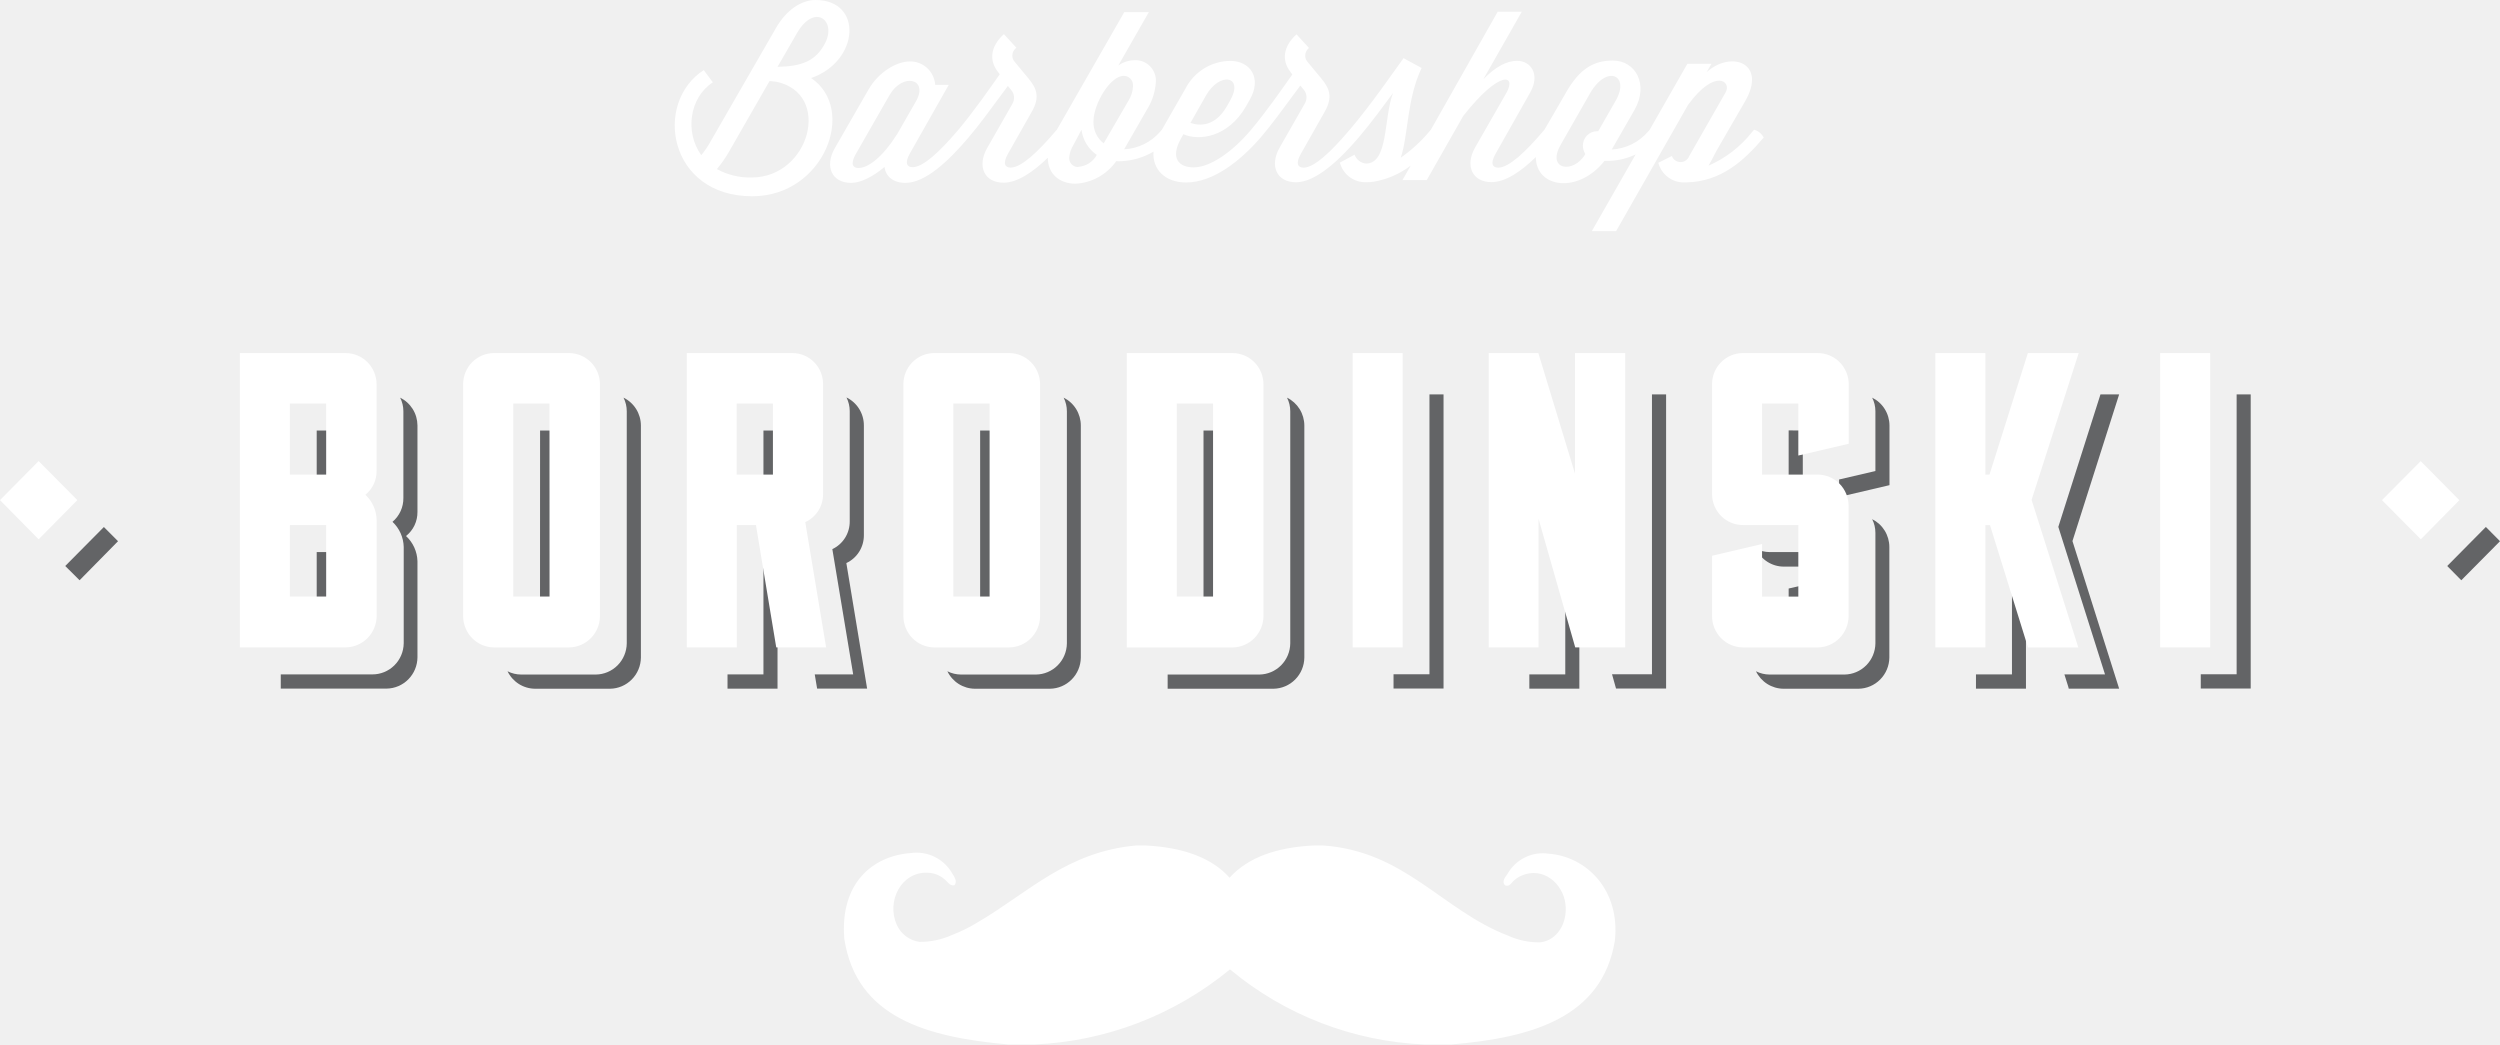
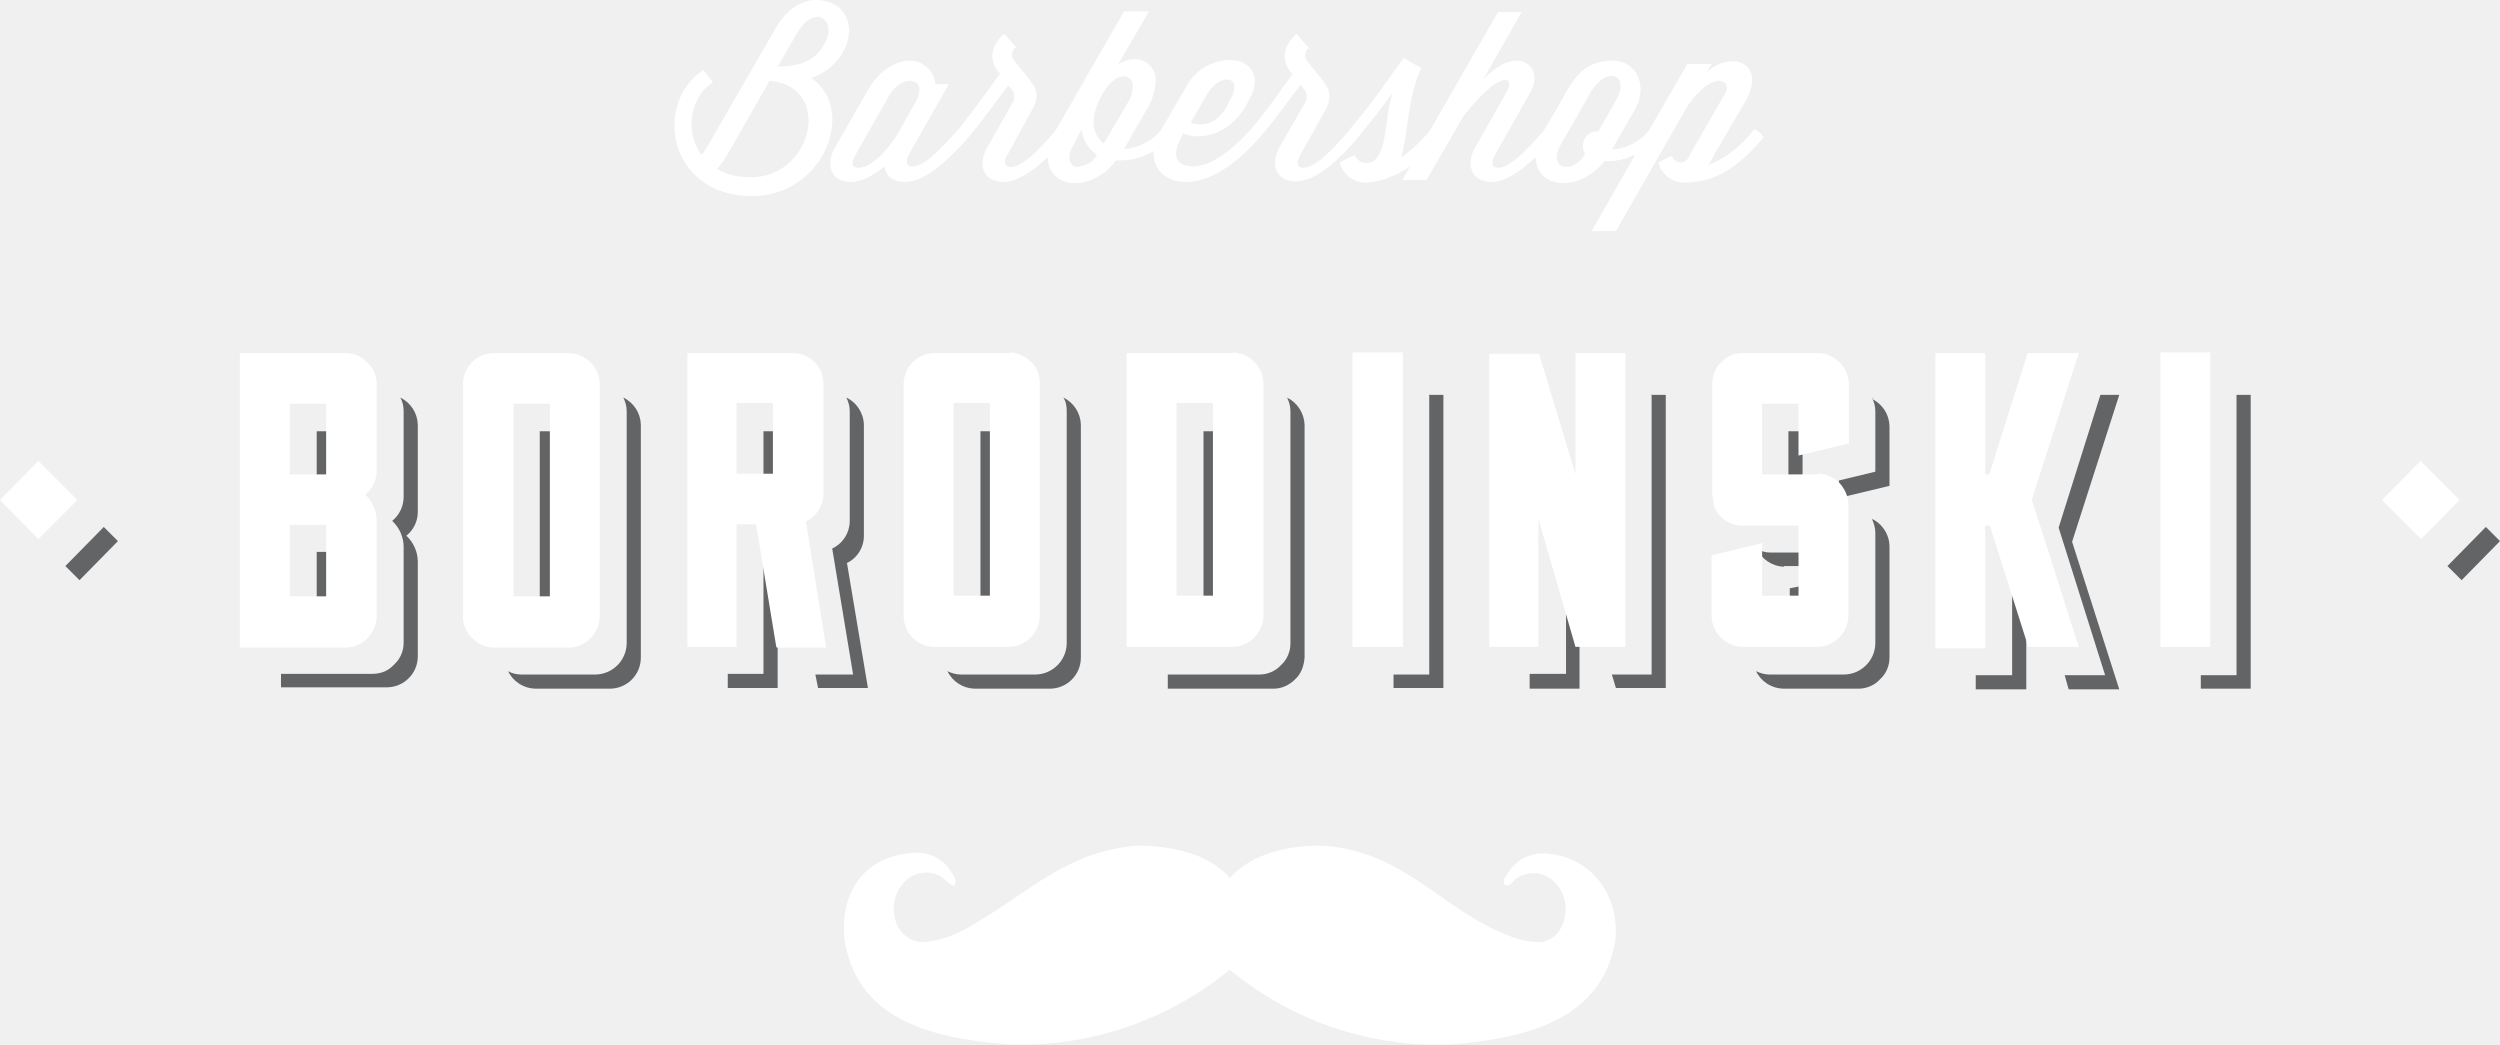
- <svg xmlns="http://www.w3.org/2000/svg" id="logo" width="371" height="155" viewBox="0 0 371 155" fill="none">
-   <path d="M120.366 11.579C127.536 9.118 128.129 0 121.019 0C119.01 0 116.721 1.388 115.114 4.225L105.443 21.001C105.049 21.718 104.588 22.397 104.068 23.027C101.597 19.593 102.32 14.467 105.785 12.218L104.439 10.404C96.948 15.216 99.147 29.126 111.649 29.126C122.294 29.116 127.235 16.209 120.366 11.579ZM111.539 26.34C109.743 26.386 107.967 25.956 106.387 25.094C107.056 24.294 107.654 23.436 108.175 22.531L114.2 12.025L115.204 12.127C123.519 13.899 120.195 26.34 111.539 26.34ZM115.385 9.918L118.267 4.924C120.878 0.385 124.212 3.049 122.425 6.443C121.049 9.047 119.02 9.847 115.385 9.918Z" fill="white" />
-   <path d="M260.305 19.248L260.064 19.522C258.341 21.733 256.097 23.475 253.536 24.587C254.119 23.655 254.54 22.642 255.012 21.882L258.959 15.054C262.293 9.341 256.9 7.426 253.255 10.718L253.978 9.472H250.403L244.819 19.248L244.578 19.522C243.904 20.309 243.078 20.951 242.152 21.409C241.225 21.867 240.216 22.131 239.186 22.186L242.55 16.331C244.719 12.552 242.721 8.986 239.356 8.986C236.605 8.986 234.476 10.09 232.417 13.697L230.66 16.736L229.194 19.248L229.003 19.471C226.422 22.511 223.922 24.881 222.335 24.881C221.542 24.881 221.1 24.324 221.923 22.855L227.075 13.737C228.621 11.002 227.145 9.026 225.147 9.026C223.6 9.026 221.953 9.888 220.126 11.762L225.83 1.742H222.255L212.343 19.248L212.142 19.481C210.895 20.971 209.461 22.289 207.874 23.402C209.009 19.968 208.768 14.7 210.967 10.09L208.286 8.631C206.81 10.658 203.576 15.389 200.352 19.198L200.111 19.471C197.531 22.511 195.03 24.881 193.443 24.881C192.65 24.881 192.208 24.324 193.032 22.855L196.607 16.544C197.842 14.355 197.259 13.079 196.095 11.661L194.086 9.239C193.956 9.103 193.855 8.942 193.787 8.766C193.72 8.59 193.688 8.402 193.694 8.213C193.7 8.025 193.743 7.839 193.82 7.667C193.898 7.495 194.009 7.341 194.146 7.213L194.257 7.122L192.399 5.096C190.391 6.929 190.2 8.976 191.475 10.637L191.776 11.053C190.2 13.302 188.071 16.351 185.751 19.157L185.51 19.431C182.929 22.47 179.635 24.84 177.125 24.84C174.926 24.84 173.62 23.453 175.267 20.545L175.608 19.917C177.908 20.93 182.236 20.434 184.918 15.763L185.43 14.862C187.358 11.539 185.5 9.037 182.578 9.037C181.198 9.046 179.848 9.437 178.672 10.165C177.497 10.894 176.542 11.933 175.91 13.17L172.425 19.248L172.214 19.491C171.542 20.282 170.717 20.925 169.79 21.384C168.862 21.842 167.853 22.104 166.821 22.156L170.186 16.3C170.977 15.057 171.44 13.631 171.531 12.157C171.556 11.758 171.502 11.359 171.374 10.981C171.245 10.604 171.044 10.255 170.782 9.956C170.52 9.657 170.202 9.413 169.846 9.238C169.491 9.063 169.104 8.96 168.709 8.935H168.288C167.446 8.959 166.63 9.238 165.948 9.736L170.487 1.803H166.842L156.839 19.248L156.649 19.461C154.068 22.5 151.567 24.871 149.981 24.871C149.187 24.871 148.745 24.314 149.569 22.845L153.144 16.533C154.379 14.345 153.797 13.069 152.632 11.65L150.623 9.229C150.493 9.093 150.391 8.932 150.324 8.755C150.257 8.579 150.225 8.39 150.232 8.201C150.238 8.012 150.283 7.826 150.362 7.654C150.441 7.483 150.554 7.329 150.694 7.203L150.834 7.091L148.976 5.065C146.968 6.899 146.777 8.945 148.053 10.607L148.364 11.022C146.787 13.271 144.648 16.321 142.339 19.127L142.098 19.4C139.517 22.439 137.016 24.81 135.429 24.81C134.636 24.81 134.194 24.253 135.018 22.784L140.792 12.592H138.784C138.717 11.635 138.287 10.74 137.584 10.093C136.882 9.446 135.959 9.097 135.008 9.118C133.08 9.118 130.408 10.647 128.892 13.281L123.871 22.014C122.354 24.689 123.429 27.14 126.311 27.14C127.757 27.14 129.545 26.208 131.262 24.78C131.433 26.168 132.537 27.14 134.355 27.14C137.307 27.14 140.712 23.949 143.664 20.484C145.381 18.458 146.677 16.675 149.569 12.755L150.051 13.342C150.29 13.616 150.438 13.959 150.476 14.321C150.514 14.684 150.439 15.05 150.262 15.368L146.486 21.984C144.98 24.658 146.044 27.11 148.926 27.11C150.995 27.11 153.285 25.54 155.494 23.412C155.494 25.874 157.311 27.262 159.621 27.262C160.81 27.198 161.97 26.865 163.013 26.286C164.057 25.707 164.957 24.898 165.647 23.919C165.911 23.939 166.176 23.939 166.44 23.919C168.11 23.838 169.736 23.352 171.18 22.5C170.989 25.104 172.867 27.079 176.02 27.079C180.037 27.079 184.054 23.888 187.067 20.424C188.784 18.397 190.079 16.614 192.971 12.694L193.453 13.281C193.692 13.556 193.841 13.898 193.878 14.261C193.916 14.623 193.841 14.989 193.664 15.307L189.888 21.923C188.372 24.597 189.447 27.049 192.329 27.049C195.211 27.049 198.685 23.858 201.638 20.393C203.646 18.033 205.454 15.51 206.719 13.808C205.313 17.556 206.066 24.273 202.702 24.273C202.327 24.236 201.97 24.092 201.671 23.859C201.373 23.626 201.145 23.313 201.015 22.956L198.836 24.131C199.065 24.992 199.578 25.749 200.29 26.277C201.001 26.805 201.87 27.074 202.753 27.039C203.094 27.039 203.425 27.039 203.757 26.968H203.857C205.851 26.626 207.735 25.806 209.35 24.577L208.125 26.725H211.73L217.153 17.192C222.656 10.222 225.086 11.113 223.54 13.798L218.9 21.903C217.384 24.567 218.459 27.029 221.341 27.029C223.419 27.029 225.709 25.448 227.918 23.311C227.918 27.91 234.235 28.802 238.111 23.868H238.905C240.231 23.817 241.533 23.493 242.731 22.916L236.223 34.303H239.828L250.513 15.551C254.53 10.07 257.011 12.086 256.077 13.717L250.684 23.149C250.587 23.415 250.411 23.644 250.18 23.806C249.949 23.968 249.675 24.055 249.394 24.055C249.113 24.055 248.838 23.968 248.607 23.806C248.377 23.644 248.201 23.415 248.103 23.149L246.095 24.162C246.324 25.023 246.837 25.779 247.548 26.308C248.26 26.836 249.128 27.104 250.011 27.069H250.222C255.414 26.968 258.808 23.848 261.731 20.413C261.587 20.129 261.386 19.878 261.141 19.677C260.895 19.477 260.61 19.331 260.305 19.248ZM178.963 14.183C180.971 10.617 184.667 11.205 182.538 14.943L182.025 15.844C180.308 18.793 178.009 18.722 176.663 18.235L178.963 14.183ZM133.16 19.866C130.991 23.301 128.862 24.932 127.386 24.932C126.592 24.932 126.15 24.375 126.974 22.906L131.995 14.132C133.923 10.769 137.729 11.64 136.012 14.892L133.16 19.866ZM160.063 24.79C159.718 24.809 159.379 24.692 159.118 24.463C158.857 24.234 158.695 23.912 158.667 23.564C158.663 23.51 158.663 23.456 158.667 23.402C158.721 22.735 158.935 22.092 159.29 21.528L160.495 19.248C160.588 19.998 160.839 20.72 161.23 21.364C161.621 22.009 162.145 22.562 162.764 22.987C162.496 23.487 162.106 23.91 161.633 24.218C161.159 24.526 160.615 24.709 160.053 24.749L160.063 24.79ZM163.789 21.274C163.294 20.894 162.898 20.399 162.634 19.831C162.37 19.263 162.246 18.639 162.272 18.012C162.272 15.449 164.743 11.255 166.771 11.255C166.951 11.255 167.13 11.291 167.296 11.361C167.463 11.431 167.614 11.533 167.741 11.662C167.867 11.791 167.968 11.944 168.036 12.113C168.104 12.281 168.138 12.461 168.137 12.643C168.142 12.7 168.142 12.758 168.137 12.815C168.103 13.58 167.867 14.321 167.454 14.963L163.789 21.274ZM237.177 19.471H236.997C236.438 19.477 235.904 19.704 235.511 20.104C235.118 20.505 234.898 21.045 234.898 21.609C234.904 22.037 235.022 22.456 235.239 22.825V22.895C233.552 25.803 229.465 25.256 231.594 21.508L235.992 13.798C238.503 9.503 241.937 11.194 239.768 14.943L237.177 19.471ZM0 74.218L5.734 68.423L11.478 74.218L5.734 80.033L0 74.218ZM353.486 74.218L359.231 68.433L364.965 74.228L359.251 80.033L353.486 74.218Z" fill="white" />
-   <path d="M46.998 74.441H49.087V66.012H52.37V63.895H46.998V74.441ZM61.951 75.98V63.135C61.945 62.274 61.702 61.432 61.248 60.703C60.793 59.975 60.147 59.389 59.38 59.011C59.698 59.639 59.863 60.333 59.862 61.038V73.883C59.872 74.56 59.732 75.231 59.453 75.846C59.173 76.461 58.76 77.006 58.245 77.439C58.756 77.918 59.167 78.496 59.454 79.138C59.74 79.78 59.896 80.474 59.912 81.177V95.462C59.896 96.7 59.395 97.881 58.518 98.746C57.641 99.612 56.459 100.092 55.232 100.081H41.665V102.189H57.371C58.581 102.173 59.737 101.681 60.592 100.818C61.447 99.955 61.935 98.789 61.951 97.569V83.285C61.931 82.579 61.771 81.883 61.479 81.241C61.188 80.599 60.771 80.023 60.253 79.546C60.788 79.122 61.218 78.58 61.513 77.962C61.807 77.344 61.956 76.666 61.951 75.98Z" fill="#636466" />
-   <path d="M46.998 92.534H49.086V84.085H52.37V81.927H46.998V92.534ZM80.137 92.534H82.226V66.012H85.51V63.895H80.147L80.137 92.534Z" fill="#636466" />
-   <path d="M92.529 59.011C92.847 59.638 93.013 60.333 93.011 61.038V95.482C92.995 96.702 92.508 97.868 91.653 98.731C90.797 99.594 89.641 100.086 88.432 100.102H77.325C76.627 100.098 75.94 99.932 75.317 99.615C75.691 100.389 76.272 101.041 76.994 101.5C77.716 101.958 78.551 102.203 79.404 102.209H90.531C91.74 102.193 92.896 101.701 93.751 100.838C94.607 99.975 95.094 98.809 95.11 97.589V63.145C95.107 62.281 94.863 61.436 94.407 60.705C93.951 59.974 93.3 59.387 92.529 59.011ZM113.296 74.44H115.385V66.012H118.679V63.894H113.296V74.44ZM125.598 83.558C126.376 83.195 127.035 82.615 127.496 81.886C127.957 81.157 128.201 80.31 128.199 79.445V63.135C128.2 62.267 127.958 61.418 127.501 60.683C127.045 59.948 126.392 59.358 125.618 58.981C125.932 59.61 126.097 60.303 126.1 61.007V77.368C126.107 78.233 125.868 79.081 125.41 79.812C124.952 80.543 124.296 81.126 123.519 81.491L126.612 100.081H120.908L121.26 102.188H128.681L125.598 83.558ZM116.138 81.886H113.296V100.081H107.964V102.199H115.385V84.085H116.49L116.138 81.886ZM145.452 92.493H147.55V66.012H150.834V63.894H145.452V92.493Z" fill="#636466" />
-   <path d="M157.844 59.011C158.163 59.638 158.328 60.333 158.326 61.038V95.482C158.31 96.702 157.823 97.868 156.967 98.731C156.112 99.594 154.956 100.086 153.746 100.102H142.6C141.902 100.098 141.214 99.932 140.591 99.615C140.965 100.389 141.546 101.041 142.268 101.5C142.99 101.958 143.825 102.204 144.678 102.209H155.815C157.025 102.193 158.18 101.701 159.036 100.838C159.891 99.975 160.379 98.81 160.394 97.589V63.145C160.394 62.284 160.155 61.441 159.704 60.711C159.253 59.98 158.609 59.392 157.844 59.011ZM178.601 92.534H180.7V66.012H183.984V63.895H178.601V92.534Z" fill="#636466" />
-   <path d="M190.993 59.011C191.311 59.639 191.476 60.333 191.475 61.038V95.482C191.459 96.702 190.972 97.868 190.117 98.731C189.261 99.594 188.105 100.086 186.896 100.102H173.279V102.209H188.985C190.194 102.193 191.35 101.701 192.205 100.838C193.061 99.975 193.548 98.809 193.564 97.589V63.145C193.56 62.282 193.318 61.438 192.864 60.708C192.409 59.977 191.761 59.39 190.993 59.011ZM212.132 58.525V100.061H206.8V102.178H214.221V58.525H212.132ZM245.151 58.525V100.061H239.226L239.818 102.178H247.25V58.525H245.151ZM232.287 81.046V100.081H226.954V102.199H234.375V88.33L232.287 81.046ZM264.693 84.085H270.829V81.927H262.604C261.906 81.924 261.219 81.757 260.596 81.441C260.961 82.228 261.539 82.894 262.265 83.362C262.99 83.83 263.832 84.081 264.693 84.085ZM267.535 86.851L265.436 87.337V92.534H267.535V86.851ZM277.828 59.011C278.146 59.639 278.312 60.333 278.31 61.038V69.902L272.918 71.158V73.752L280.399 71.999V63.135C280.394 62.274 280.15 61.432 279.696 60.703C279.242 59.975 278.595 59.389 277.828 59.011Z" fill="#636466" />
-   <path d="M277.828 77.044C278.146 77.671 278.312 78.366 278.31 79.07V95.482C278.295 96.702 277.807 97.868 276.952 98.731C276.096 99.594 274.941 100.086 273.731 100.102H262.594C261.896 100.098 261.209 99.932 260.586 99.615C260.96 100.389 261.541 101.041 262.263 101.5C262.985 101.958 263.82 102.204 264.673 102.209H275.8C277.009 102.193 278.165 101.701 279.02 100.838C279.876 99.975 280.363 98.809 280.379 97.589V81.167C280.377 80.309 280.137 79.468 279.686 78.739C279.235 78.01 278.592 77.424 277.828 77.044ZM265.436 63.874V74.441H267.535V66.012H270.819V63.894L265.436 63.874ZM299.258 81.927H298.575V100.081H293.233V102.199H300.654V86.466L299.258 81.927ZM314.462 58.525H311.711L305.454 78.189L312.384 100.081H306.358L306.941 101.945L307.001 102.199H314.482L307.553 80.296L314.482 58.525H314.462ZM331.916 58.525V100.061H326.593V102.178H334.004V58.525H331.916Z" fill="#636466" />
-   <path d="M168.609 125.469H170.025C175.478 125.753 179.756 127.222 182.467 130.251C185.219 127.211 189.497 125.732 194.98 125.469H196.336C208.497 126.3 214.04 135.093 223.751 138.831C225.26 139.524 226.903 139.87 228.561 139.844C231.052 139.571 232.638 137.028 232.317 134.192C231.975 131.152 229.023 128.508 225.729 129.967C225.297 130.172 224.9 130.445 224.554 130.777C224.303 131.01 224.022 131.618 223.379 131.395C222.777 130.889 223.379 130.149 223.691 129.724C224.285 128.657 225.185 127.796 226.273 127.254C227.361 126.712 228.585 126.513 229.786 126.685C235.44 127.09 240.501 132.094 239.638 139.672C237.71 150.948 227.487 153.987 215.366 155H211.419C200.841 154.564 190.695 150.651 182.528 143.856C174.299 150.634 164.118 154.543 153.506 155H149.629C137.418 153.916 127.094 150.948 125.297 139.338C124.614 131.071 129.495 127.009 135.158 126.594C136.37 126.42 137.605 126.617 138.704 127.158C139.803 127.7 140.716 128.562 141.324 129.633C141.605 130.099 142.128 130.818 141.636 131.375C141.023 131.487 140.722 131 140.461 130.757C140.094 130.371 139.654 130.062 139.168 129.849C138.682 129.635 138.159 129.52 137.629 129.511C133.752 129.369 131.523 133.715 133.07 137.221C133.373 137.901 133.842 138.492 134.435 138.939C135.027 139.385 135.721 139.673 136.454 139.774C138.11 139.785 139.75 139.44 141.264 138.76C142.614 138.238 143.915 137.594 145.15 136.836C152.531 132.52 158.306 126.391 168.609 125.469Z" fill="white" />
-   <path d="M363.167 83.994L368.901 78.199L371 80.316L365.256 86.111L363.167 83.994ZM9.681 83.994L15.415 78.209L17.514 80.316L11.81 86.111L9.681 83.994Z" fill="#636466" />
-   <path d="M55.885 69.902C55.889 70.577 55.742 71.245 55.455 71.855C55.168 72.466 54.749 73.003 54.228 73.427C54.739 73.906 55.15 74.484 55.437 75.126C55.723 75.768 55.879 76.462 55.895 77.166V91.45C55.879 92.67 55.392 93.836 54.536 94.699C53.681 95.562 52.525 96.054 51.316 96.07H35.6V52.396H51.306C52.519 52.401 53.68 52.89 54.538 53.755C55.395 54.62 55.88 55.792 55.885 57.016V69.902ZM48.403 59.883H43.021V70.429H48.403V59.883ZM48.403 77.915H43.021V88.522H48.403V77.915ZM84.455 52.396C85.668 52.401 86.83 52.89 87.687 53.755C88.545 54.62 89.029 55.792 89.034 57.016V91.46C89.019 92.68 88.531 93.846 87.676 94.709C86.82 95.572 85.665 96.064 84.455 96.08H73.308C72.097 96.069 70.938 95.579 70.082 94.715C69.225 93.851 68.739 92.682 68.729 91.46V57.016C68.729 55.79 69.211 54.615 70.07 53.749C70.929 52.883 72.094 52.396 73.308 52.396H84.455ZM81.543 59.883H76.17V88.522H81.553L81.543 59.883ZM115.194 96.07L112.182 77.915H109.34V96.07H101.918V52.396H117.625C118.222 52.4 118.813 52.523 119.363 52.757C119.914 52.991 120.413 53.333 120.832 53.762C121.252 54.191 121.584 54.699 121.809 55.257C122.034 55.815 122.147 56.413 122.144 57.016V73.367C122.142 74.236 121.892 75.086 121.424 75.816C120.955 76.545 120.288 77.123 119.502 77.48L122.595 96.07H115.194ZM114.702 59.883H109.32V70.429H114.702V59.883ZM149.77 52.396C150.983 52.401 152.144 52.89 153.002 53.755C153.86 54.62 154.344 55.792 154.349 57.016V91.46C154.333 92.68 153.846 93.846 152.99 94.709C152.135 95.572 150.979 96.064 149.77 96.08H138.643C137.432 96.069 136.273 95.579 135.416 94.715C134.56 93.851 134.074 92.682 134.064 91.46V57.016C134.064 55.801 134.538 54.635 135.384 53.77C136.229 52.906 137.379 52.412 138.583 52.396H149.77ZM146.857 59.883H141.475V88.522H146.857V59.883ZM182.919 52.396C184.132 52.401 185.294 52.89 186.151 53.755C187.009 54.62 187.493 55.792 187.498 57.016V91.46C187.483 92.68 186.995 93.846 186.14 94.709C185.284 95.572 184.129 96.064 182.919 96.08H167.213V52.396H182.919ZM180.017 59.883H174.634V88.522H180.017V59.883ZM200.734 52.396H208.155V96.07H200.734V52.396ZM241.184 52.396V96.07H233.763L228.32 76.993V96.07H220.929V52.396H228.29L233.733 70.297V52.396H241.184ZM269.754 70.429C270.967 70.434 272.129 70.922 272.986 71.788C273.844 72.653 274.328 73.825 274.333 75.048V91.46C274.318 92.68 273.83 93.846 272.975 94.709C272.12 95.572 270.964 96.064 269.754 96.08H258.627C257.42 96.064 256.266 95.571 255.414 94.708C254.562 93.844 254.079 92.678 254.068 91.46V82.474L261.489 80.732V88.532H266.872V77.915H258.647C258.047 77.917 257.453 77.799 256.898 77.568C256.343 77.338 255.839 76.999 255.414 76.572C254.988 76.145 254.651 75.638 254.42 75.079C254.189 74.52 254.07 73.921 254.068 73.316V57.016C254.068 55.794 254.548 54.622 255.402 53.756C256.257 52.89 257.416 52.401 258.627 52.396H269.774C270.987 52.401 272.149 52.89 273.006 53.755C273.864 54.62 274.348 55.792 274.354 57.016V65.85L266.872 67.602V59.883H261.489V70.429H269.754ZM301.488 74.177L308.417 96.08H300.935L300.875 95.826L295.312 77.925H294.629V96.07H287.208V52.396H294.629V70.429H295.241L300.935 52.396H308.477L301.488 74.177ZM320.568 52.396H327.989V96.07H320.568V52.396Z" fill="white" />
+ <svg xmlns="http://www.w3.org/2000/svg" id="logo" width="371" height="155" fill="none">
+   <path fill="#fff" d="M120.4 11.6C127.5 9 128 0 121 0c-2 0-4.3 1.4-5.9 4.2L105.4 21a13 13 0 0 1-1.3 2c-2.5-3.4-1.8-8.5 1.7-10.8l-1.4-1.8c-7.5 4.8-5.3 18.7 7.2 18.7 10.7 0 15.6-12.9 8.8-17.5Zm-8.9 14.7c-1.8 0-3.5-.3-5.1-1.2a18 18 0 0 0 1.8-2.6l6-10.5 1 .1c8.3 1.8 5 14.2-3.7 14.2Zm3.9-16.4 2.9-5c2.6-4.5 6-1.9 4.1 1.5-1.4 2.6-3.4 3.4-7 3.5Z" />
+   <path fill="#fff" d="m260.3 19.2-.2.3c-1.8 2.2-4 4-6.6 5 .6-.8 1-1.9 1.5-2.6l4-6.8c3.3-5.8-2.1-7.7-5.7-4.4l.7-1.2h-3.6l-5.6 9.7-.2.3a7.7 7.7 0 0 1-5.4 2.7l3.4-5.9c2.1-3.7.1-7.3-3.2-7.3-2.8 0-5 1-7 4.7l-1.7 3-1.5 2.5-.2.3c-2.6 3-5 5.4-6.7 5.4-.8 0-1.2-.6-.4-2l5.2-9.2c1.5-2.7 0-4.7-2-4.7-1.5 0-3.1.9-5 2.8l5.7-10h-3.5l-10 17.4-.2.3a22.2 22.2 0 0 1-4.2 3.9c1.1-3.4.9-8.7 3-13.3l-2.6-1.5c-1.5 2-4.7 6.8-8 10.6l-.2.3c-2.6 3-5 5.4-6.7 5.4-.8 0-1.2-.6-.4-2l3.6-6.4c1.2-2.1.7-3.4-.5-4.8l-2-2.5a1.4 1.4 0 0 1 0-2h.2L192.4 5c-2 1.8-2.2 3.9-1 5.5l.4.5c-1.6 2.2-3.7 5.3-6 8l-.3.3c-2.6 3-5.9 5.4-8.4 5.4-2.2 0-3.5-1.3-1.8-4.3l.3-.6c2.3 1 6.6.5 9.3-4.1l.5-1c2-3.3.1-5.8-2.8-5.8a7.5 7.5 0 0 0-6.7 4.2l-3.5 6-.2.3a7.6 7.6 0 0 1-5.4 2.7l3.4-5.9a8.7 8.7 0 0 0 1.3-4.1 3 3 0 0 0-1.7-3 3 3 0 0 0-1-.3h-.5c-.9 0-1.7.3-2.4.8l4.6-7.9h-3.7l-10 17.4-.2.3c-2.5 3-5 5.4-6.6 5.4-.8 0-1.3-.6-.4-2l3.5-6.4c1.3-2.2.7-3.4-.5-4.8l-2-2.5a1.4 1.4 0 0 1 0-2l.2-.1-1.8-2c-2 1.8-2.2 3.8-1 5.5l.4.4c-1.6 2.3-3.8 5.3-6 8.1l-.3.3c-2.6 3-5 5.4-6.7 5.4-.8 0-1.2-.5-.4-2l5.8-10.2h-2A3.8 3.8 0 0 0 135 9c-2 0-4.6 1.5-6.1 4.2l-5 8.7c-1.5 2.7-.5 5.1 2.4 5.1 1.5 0 3.2-.9 5-2.3.1 1.4 1.2 2.3 3 2.3 3 0 6.4-3.2 9.4-6.6 1.7-2 3-3.8 5.9-7.7l.5.5a1.8 1.8 0 0 1 .2 2l-3.8 6.7c-1.5 2.7-.5 5.1 2.4 5.1 2 0 4.4-1.6 6.6-3.7 0 2.5 1.8 3.9 4.1 3.9a7.9 7.9 0 0 0 6-3.4h.8c1.7 0 3.3-.5 4.8-1.4-.2 2.6 1.7 4.6 4.8 4.6 4 0 8-3.2 11-6.7 1.8-2 3-3.8 6-7.7l.5.6a1.8 1.8 0 0 1 .2 2l-3.8 6.6c-1.5 2.7-.5 5.1 2.4 5.1 3 0 6.4-3.1 9.3-6.6 2-2.4 3.9-4.9 5.1-6.6-1.4 3.8-.6 10.5-4 10.5A2 2 0 0 1 201 23l-2.2 1.1a4 4 0 0 0 4 3l1-.1c2-.4 4-1.2 5.5-2.4l-1.2 2.1h3.6l5.5-9.5c5.5-7 7.9-6 6.3-3.4l-4.6 8.1c-1.5 2.7-.4 5.1 2.4 5.1 2.1 0 4.4-1.6 6.6-3.7 0 4.6 6.3 5.5 10.2.6h.8c1.3 0 2.6-.4 3.8-1l-6.5 11.4h3.6l10.7-18.7c4-5.5 6.5-3.5 5.6-1.9l-5.4 9.4a1.4 1.4 0 0 1-1.3 1 1.4 1.4 0 0 1-1.3-1l-2 1a4 4 0 0 0 4 3h.1c5.2-.1 8.6-3.3 11.5-6.7a2.3 2.3 0 0 0-1.4-1.2Zm-81.3-5c2-3.6 5.7-3 3.5.7l-.5 1c-1.7 2.9-4 2.8-5.3 2.3l2.3-4Zm-45.8 5.7c-2.2 3.4-4.3 5-5.8 5-.8 0-1.3-.5-.4-2l5-8.8c2-3.3 5.7-2.5 4 .8l-2.8 5Zm26.9 4.9a1.3 1.3 0 0 1-1.4-1.4c0-.7.2-1.3.6-1.9l1.2-2.3a5.4 5.4 0 0 0 2.3 3.8 3.4 3.4 0 0 1-2.7 1.7Zm3.7-3.5a3.9 3.9 0 0 1-1.5-3.3c0-2.6 2.4-6.7 4.5-6.7a1.4 1.4 0 0 1 1.2.8l.1.5v.2c0 .8-.2 1.5-.6 2.2l-3.7 6.3Zm73.4-1.8h-.2a2.1 2.1 0 0 0-2.1 2.1c0 .4.1.9.3 1.2v.1c-1.6 2.9-5.7 2.4-3.6-1.4l4.4-7.7c2.5-4.3 6-2.6 3.8 1.1l-2.6 4.6ZM0 74.2l5.7-5.8 5.8 5.8L5.7 80 0 74.2Zm353.5 0 5.7-5.8 5.8 5.8-5.7 5.8-5.8-5.8Z" />
+   <path fill="#636466" d="M47 74.4h2V66h3.4V64H47v10.5ZM62 76V63a4.6 4.6 0 0 0-2.6-4c.3.5.5 1.2.5 2v12.8a4.6 4.6 0 0 1-1.7 3.5 5.3 5.3 0 0 1 1.7 3.8v14.3c0 1.2-.5 2.4-1.4 3.2-.9 1-2 1.4-3.3 1.4H41.7v2h15.7a4.6 4.6 0 0 0 4.6-4.5V83.3a5.3 5.3 0 0 0-1.7-3.8A4.5 4.5 0 0 0 62 76Z" />
+   <path fill="#636466" d="M47 92.5h2v-8.4h3.4v-2.2H47v10.6Zm33.1 0h2.1V66h3.3V64h-5.4v28.6Z" />
+   <path fill="#636466" d="M92.5 59c.3.6.5 1.3.5 2v34.5a4.7 4.7 0 0 1-4.6 4.6h-11c-.8 0-1.5-.2-2-.5a4.6 4.6 0 0 0 4 2.6h11.1a4.6 4.6 0 0 0 4.6-4.6V63a4.6 4.6 0 0 0-2.6-4Zm20.8 15.4h2V66h3.4V64h-5.4v10.5Zm12.3 9.2a4.5 4.5 0 0 0 2.6-4.2V63.1a4.6 4.6 0 0 0-2.6-4.1c.3.6.5 1.3.5 2v16.4a4.5 4.5 0 0 1-2.6 4l3.1 18.7H121l.4 2h7.4l-3.1-18.5Zm-9.5-1.7h-2.8V100H108v2.1h7.4V84.1h1l-.3-2.2Zm29.4 10.6h2V66h3.3V64h-5.3v28.6Z" />
+   <path fill="#636466" d="M157.8 59c.4.6.5 1.3.5 2v34.5a4.7 4.7 0 0 1-4.6 4.6h-11.1c-.7 0-1.4-.2-2-.5a4.6 4.6 0 0 0 4 2.6h11.2a4.6 4.6 0 0 0 4.6-4.6V63a4.6 4.6 0 0 0-2.6-4Zm20.8 33.5h2.1V66h3.3V64h-5.4v28.6Z" />
+   <path fill="#636466" d="M191 59c.3.6.5 1.3.5 2v34.5c0 1.2-.5 2.4-1.4 3.2-.8.9-2 1.4-3.2 1.4h-13.6v2.1H189c1.2 0 2.3-.5 3.2-1.4.9-.8 1.3-2 1.4-3.2V63a4.7 4.7 0 0 0-2.6-4Zm21.1-.5v41.6h-5.3v2h7.4V58.6h-2Zm33 0v41.6h-5.9l.6 2h7.4V58.6h-2ZM232.4 81v19H227v2.2h7.4V88.3l-2.1-7.3Zm32.4 3h6.1v-2h-8.2c-.7 0-1.4-.2-2-.6a4.6 4.6 0 0 0 4 2.7Zm2.8 2.9-2 .4v5.2h2V87ZM277.8 59c.3.6.5 1.3.5 2V70l-5.4 1.3v2.6l7.5-1.8v-8.9a4.6 4.6 0 0 0-2.6-4Z" />
+   <path fill="#636466" d="M277.8 77c.3.7.5 1.4.5 2v16.5a4.7 4.7 0 0 1-4.6 4.6h-11.1c-.7 0-1.4-.2-2-.5a4.6 4.6 0 0 0 4 2.6h11.2c1.2 0 2.4-.5 3.2-1.4.9-.8 1.4-2 1.4-3.2V81.2a4.6 4.6 0 0 0-2.6-4.2ZM265.4 64v10.5h2.1V66h3.3V64h-5.4Zm33.9 18h-.7v18.2h-5.4v2.1h7.5V86.5l-1.4-4.6Zm15.2-23.4h-2.8l-6.2 19.7 6.9 21.9h-6l.5 1.8.1.3h7.5l-7-21.9 7-21.8Zm17.4 0v41.6h-5.3v2h7.4V58.6h-2Z" />
+   <path fill="#fff" d="M168.6 125.5h1.4c5.5.3 9.8 1.7 12.5 4.8 2.7-3 7-4.6 12.5-4.8h1.3c12.2.8 17.7 9.6 27.5 13.3 1.5.7 3.1 1 4.8 1 2.5-.2 4-2.8 3.7-5.6-.3-3-3.3-5.7-6.6-4.2-.4.2-.8.4-1.1.8-.3.2-.6.8-1.2.6-.6-.5 0-1.3.3-1.7a6 6 0 0 1 6-3c5.7.4 10.8 5.4 10 13-2 11.2-12.2 14.3-24.3 15.3h-4a48.3 48.3 0 0 1-28.9-11.1 49 49 0 0 1-29 11.1h-3.9c-12.2-1-22.5-4-24.3-15.7-.7-8.2 4.2-12.3 9.9-12.7a6 6 0 0 1 6.1 3c.3.5.8 1.2.3 1.8-.6 0-.9-.4-1.1-.6a4 4 0 0 0-2.9-1.3c-3.8-.1-6 4.2-4.5 7.7a4.4 4.4 0 0 0 3.4 2.6c1.6 0 3.3-.4 4.8-1a24 24 0 0 0 3.8-2c7.4-4.3 13.2-10.4 23.5-11.3Z" />
+   <path fill="#636466" d="m363.2 84 5.7-5.8 2.1 2.1-5.7 5.8-2.1-2.1ZM9.7 84l5.7-5.8 2.1 2.1-5.7 5.8L9.7 84Z" />
+   <path fill="#fff" d="M55.9 69.9a4.5 4.5 0 0 1-1.7 3.5 5.3 5.3 0 0 1 1.7 3.8v14.2a4.7 4.7 0 0 1-4.6 4.7H35.6V52.4h15.7c1.2 0 2.4.5 3.2 1.4.9.8 1.4 2 1.4 3.2V70Zm-7.5-10H43v10.5h5.4V60Zm0 18H43v10.6h5.4V78Zm36-25.5A4.7 4.7 0 0 1 89 57v34.5a4.7 4.7 0 0 1-4.5 4.6H73.3c-1.2 0-2.4-.5-3.2-1.4-.9-.8-1.4-2-1.4-3.2V57c0-1.2.5-2.4 1.4-3.3.8-.8 2-1.3 3.2-1.3h11.2Zm-2.9 7.5h-5.3v28.6h5.4V60ZM115.2 96l-3-18.2h-2.9v18.2H102V52.4h15.7a4.5 4.5 0 0 1 4.2 2.9c.2.5.3 1.1.3 1.7v16.4a4.6 4.6 0 0 1-2.6 4l3 18.7h-7.3Zm-.5-36.2h-5.4v10.5h5.4V60Zm35-7.5c1.3 0 2.4.5 3.3 1.4.9.8 1.3 2 1.3 3.2v34.5a4.7 4.7 0 0 1-4.5 4.6h-11.2a4.6 4.6 0 0 1-4.5-4.6V57a4.6 4.6 0 0 1 4.5-4.6h11.2Zm-2.8 7.5h-5.4v28.6h5.4V60Zm36-7.5a4.7 4.7 0 0 1 4.6 4.6v34.5a4.7 4.7 0 0 1-4.6 4.6h-15.7V52.4H183Zm-2.9 7.5h-5.4v28.6h5.4V60Zm20.7-7.5h7.5v43.7h-7.5V52.4Zm40.5 0v43.7h-7.4L228.3 77v19H221V52.5h7.4l5.4 17.9V52.4h7.5Zm28.6 18c1.2 0 2.3.5 3.2 1.4.8.9 1.3 2 1.3 3.2v16.5a4.7 4.7 0 0 1-4.5 4.6h-11.2a4.7 4.7 0 0 1-4.6-4.6v-9l7.5-1.8v7.8h5.4V78h-8.3a4.5 4.5 0 0 1-4.2-2.8l-.3-1.8V57c0-1.2.4-2.4 1.3-3.2.9-1 2-1.4 3.2-1.4h11.2c1.2 0 2.3.5 3.2 1.4.9.8 1.3 2 1.4 3.2v8.8l-7.5 1.8v-7.7h-5.4v10.5h8.3Zm31.7 3.8 7 21.9h-7.6v-.3L295.3 78h-.7v18.2h-7.4V52.4h7.4v18h.6l5.7-18h7.6l-7 21.8Zm19-21.8h7.5v43.7h-7.4V52.4Z" />
</svg>
